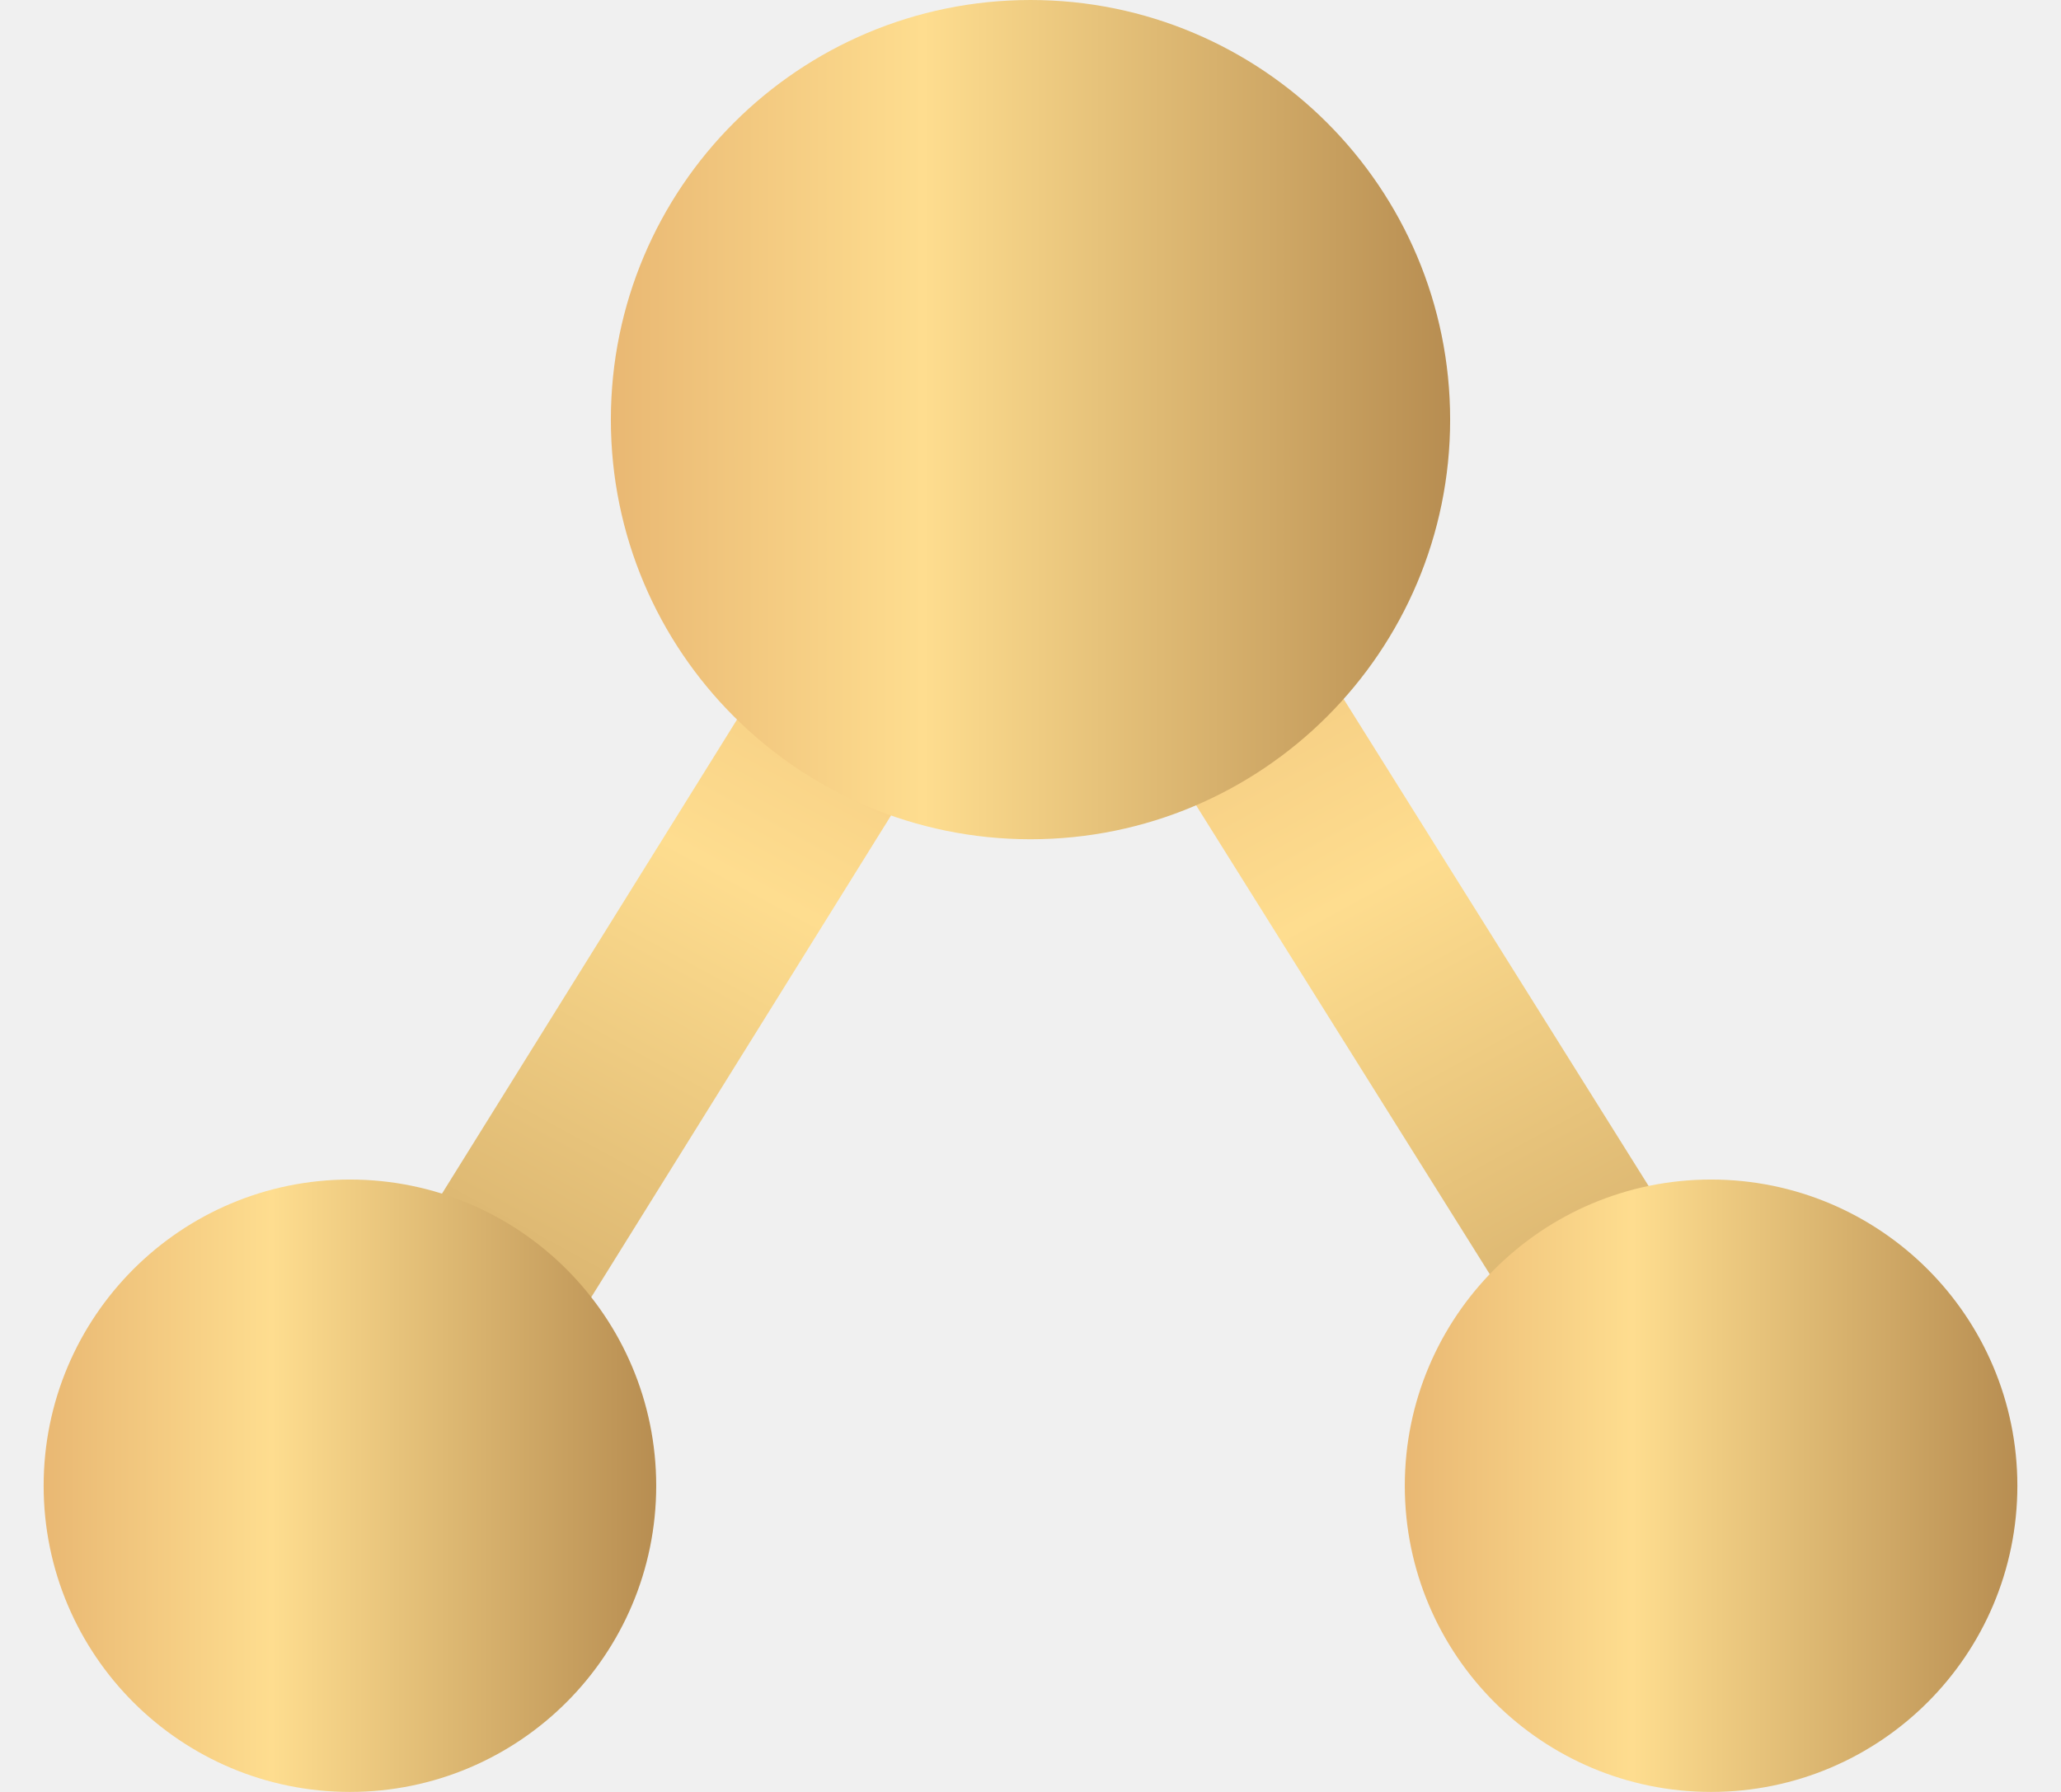
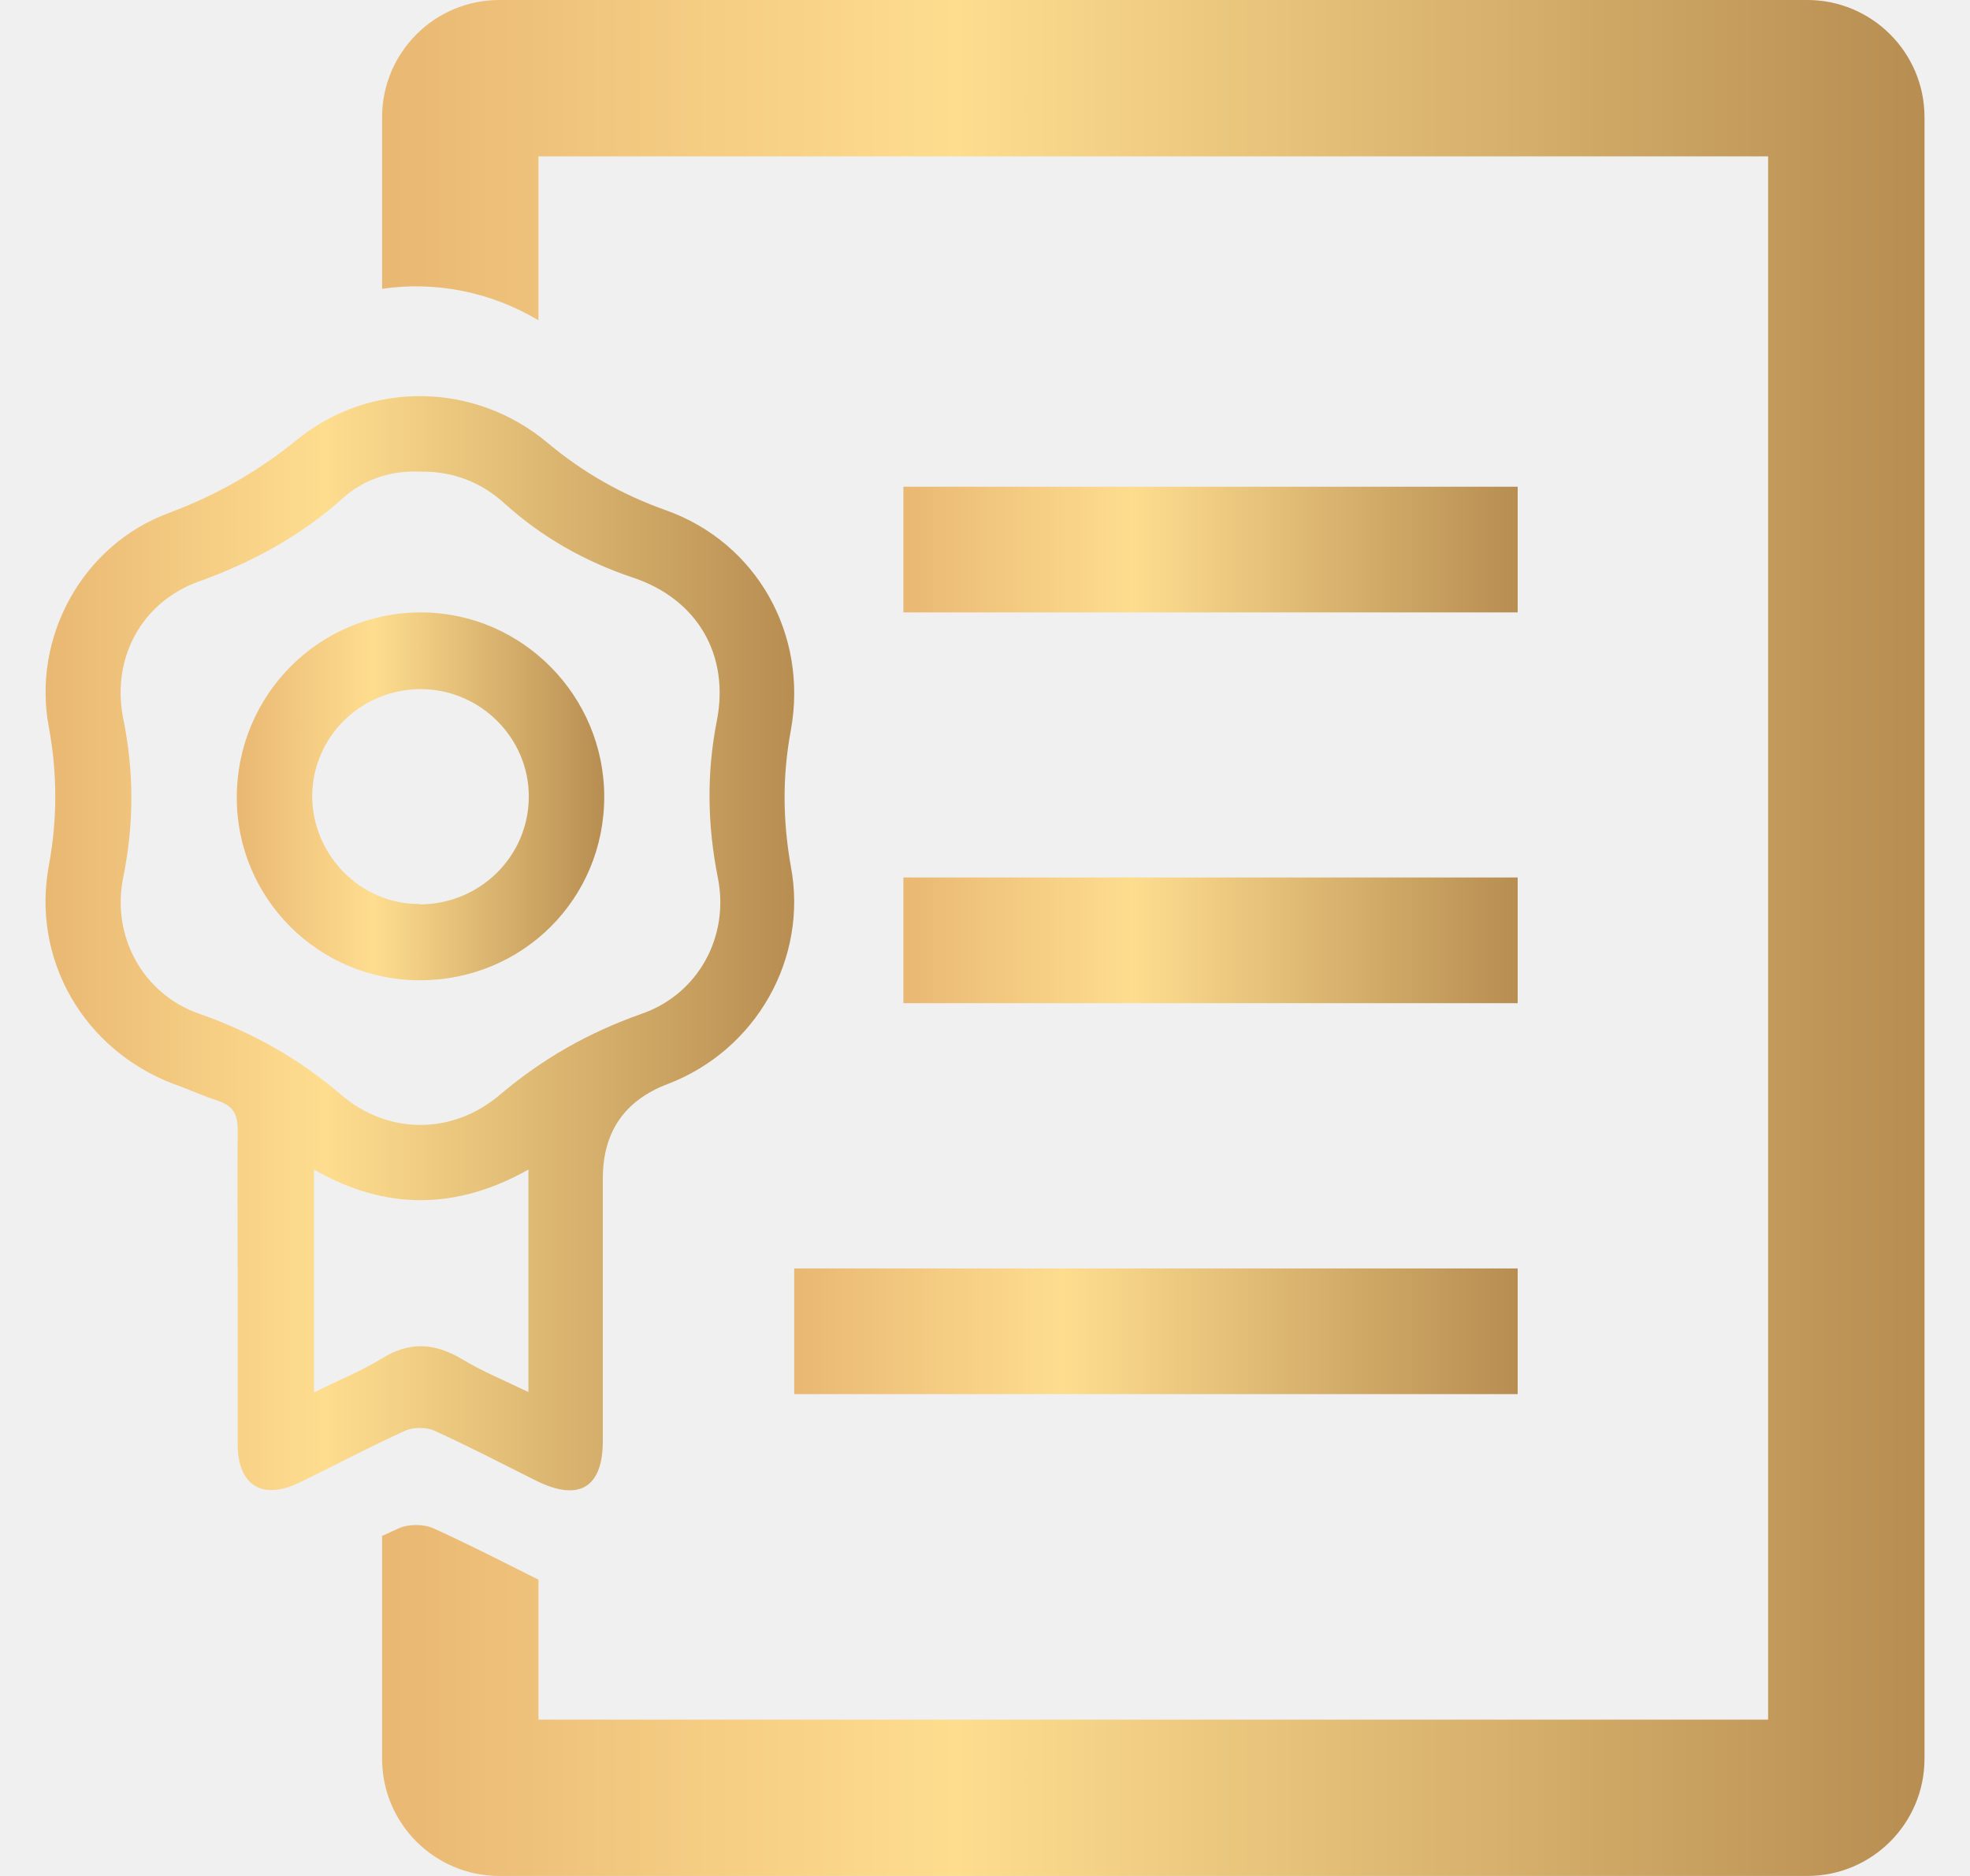
- <svg xmlns="http://www.w3.org/2000/svg" width="23" height="20" viewBox="0 0 23 20" fill="none">
-   <path d="M11.5 4.684L2.877 18.542" stroke="url(#paint0_linear_4906_30423)" stroke-width="2.025" />
-   <path d="M12.006 4.937L20.487 18.481" stroke="url(#paint1_linear_4906_30423)" stroke-width="2.025" />
-   <path d="M15.297 4.684C15.297 6.781 13.597 8.481 11.5 8.481C9.403 8.481 7.703 6.781 7.703 4.684C7.703 2.586 9.403 0.886 11.5 0.886C13.597 0.886 15.297 2.586 15.297 4.684Z" fill="url(#paint2_linear_4906_30423)" stroke="url(#paint3_linear_4906_30423)" stroke-width="1.772" />
-   <path d="M6.437 16.583C6.437 17.981 5.303 19.114 3.905 19.114C2.507 19.114 1.373 17.981 1.373 16.583C1.373 15.185 2.507 14.051 3.905 14.051C5.303 14.051 6.437 15.185 6.437 16.583Z" fill="url(#paint4_linear_4906_30423)" stroke="url(#paint5_linear_4906_30423)" stroke-width="1.772" />
-   <path d="M21.627 16.583C21.627 17.981 20.493 19.114 19.095 19.114C17.697 19.114 16.563 17.981 16.563 16.583C16.563 15.185 17.697 14.051 19.095 14.051C20.493 14.051 21.627 15.185 21.627 16.583Z" fill="url(#paint6_linear_4906_30423)" stroke="url(#paint7_linear_4906_30423)" stroke-width="1.772" />
+ <svg xmlns="http://www.w3.org/2000/svg" width="21" height="20" viewBox="0 0 21 20" fill="none">
+   <g id="Frame" clip-path="url(#clip0_6186_39103)">
+     <path id="Subtract" fill-rule="evenodd" clip-rule="evenodd" d="M5.74 3.415V1.667H18.848V18.333H5.74V16.841C5.702 16.822 5.664 16.803 5.626 16.784L5.626 16.784C5.292 16.616 4.959 16.447 4.619 16.293C4.516 16.247 4.355 16.247 4.252 16.293C4.192 16.32 4.133 16.347 4.073 16.375V18.75C4.073 19.44 4.633 20 5.323 20H19.265C19.955 20 20.515 19.44 20.515 18.75V1.25C20.515 0.56 19.955 0 19.265 0H5.323C4.633 0 4.073 0.56 4.073 1.25V3.079C4.64 2.996 5.231 3.11 5.74 3.415Z" fill="url(#paint0_linear_6186_39103)" />
+     <g id="Group 296">
+       <path id="Vector" d="M2.534 13.722C2.534 13.162 2.529 12.603 2.534 12.043C2.534 11.876 2.481 11.79 2.328 11.737C2.166 11.685 2.013 11.613 1.85 11.556C0.894 11.192 0.334 10.231 0.521 9.227C0.612 8.734 0.612 8.246 0.521 7.754C0.339 6.793 0.879 5.808 1.802 5.468C2.304 5.281 2.749 5.028 3.165 4.689C3.945 4.053 5.064 4.072 5.838 4.722C6.216 5.038 6.627 5.272 7.096 5.439C8.067 5.784 8.617 6.764 8.43 7.787C8.339 8.275 8.344 8.748 8.43 9.236C8.617 10.221 8.057 11.197 7.12 11.556C6.658 11.731 6.426 12.067 6.426 12.565C6.426 13.497 6.426 14.43 6.426 15.362C6.426 15.859 6.173 16.012 5.719 15.788C5.355 15.606 4.997 15.419 4.628 15.252C4.542 15.214 4.408 15.214 4.322 15.252C3.94 15.424 3.567 15.625 3.189 15.807C2.797 15.998 2.534 15.835 2.534 15.4C2.534 14.841 2.534 14.281 2.534 13.722ZM4.485 5.028C4.184 5.014 3.892 5.1 3.662 5.305C3.208 5.712 2.692 5.994 2.118 6.2C1.506 6.42 1.185 7.022 1.314 7.663C1.429 8.227 1.429 8.787 1.314 9.351C1.185 9.977 1.52 10.599 2.127 10.809C2.687 11.006 3.184 11.283 3.634 11.67C4.136 12.101 4.824 12.101 5.331 11.67C5.781 11.288 6.278 11.006 6.838 10.809C7.445 10.599 7.78 9.982 7.651 9.351C7.541 8.796 7.531 8.246 7.641 7.687C7.78 6.984 7.435 6.391 6.756 6.161C6.24 5.989 5.781 5.731 5.379 5.368C5.131 5.143 4.834 5.023 4.48 5.028H4.485ZM3.347 12.474V14.845C3.605 14.716 3.844 14.621 4.064 14.487C4.361 14.3 4.628 14.315 4.92 14.487C5.14 14.621 5.384 14.721 5.633 14.841V12.469C4.868 12.899 4.112 12.909 3.347 12.469V12.474Z" fill="url(#paint1_linear_6186_39103)" />
+       <path id="Vector_2" d="M4.475 10.451C3.399 10.451 2.524 9.58 2.524 8.504C2.524 7.404 3.409 6.52 4.504 6.529C5.57 6.539 6.441 7.419 6.441 8.495C6.441 9.585 5.57 10.451 4.475 10.451ZM4.47 9.642C5.116 9.642 5.637 9.131 5.637 8.49C5.637 7.864 5.116 7.347 4.485 7.347C3.849 7.347 3.332 7.854 3.328 8.485C3.328 9.112 3.839 9.638 4.466 9.638L4.47 9.642Z" fill="url(#paint2_linear_6186_39103)" />
+     </g>
+     <rect id="Rectangle 1436" x="9.63" y="5.189" width="6.548" height="1.34" fill="url(#paint3_linear_6186_39103)" />
+     <rect id="Rectangle 1437" x="9.63" y="9.355" width="6.548" height="1.34" fill="url(#paint4_linear_6186_39103)" />
+     <rect id="Rectangle 1438" x="8.466" y="13.523" width="7.712" height="1.34" fill="url(#paint5_linear_6186_39103)" />
+   </g>
  <defs>
-     <linearGradient id="paint0_linear_4906_30423" x1="11.075" y1="4.487" x2="3.272" y2="18.793" gradientUnits="userSpaceOnUse">
+     <linearGradient id="paint0_linear_6186_39103" x1="4.105" y1="10" x2="20.546" y2="10" gradientUnits="userSpaceOnUse">
      <stop stop-color="#E9B873" />
      <stop offset="0.37" stop-color="#FEDD8F" />
      <stop offset="1" stop-color="#B78D51" />
    </linearGradient>
-     <linearGradient id="paint1_linear_4906_30423" x1="12.442" y1="4.734" x2="20.081" y2="18.738" gradientUnits="userSpaceOnUse">
+     <linearGradient id="paint1_linear_6186_39103" x1="0.5" y1="10.056" x2="8.481" y2="10.056" gradientUnits="userSpaceOnUse">
      <stop stop-color="#E9B873" />
      <stop offset="0.37" stop-color="#FEDD8F" />
      <stop offset="1" stop-color="#B78D51" />
    </linearGradient>
-     <linearGradient id="paint2_linear_4906_30423" x1="6.834" y1="4.684" x2="16.201" y2="4.684" gradientUnits="userSpaceOnUse">
+     <linearGradient id="paint2_linear_6186_39103" x1="2.532" y1="8.49" x2="6.448" y2="8.49" gradientUnits="userSpaceOnUse">
      <stop stop-color="#E9B873" />
      <stop offset="0.37" stop-color="#FEDD8F" />
      <stop offset="1" stop-color="#B78D51" />
    </linearGradient>
-     <linearGradient id="paint3_linear_4906_30423" x1="6.834" y1="4.684" x2="16.201" y2="4.684" gradientUnits="userSpaceOnUse">
+     <linearGradient id="paint3_linear_6186_39103" x1="9.642" y1="5.859" x2="16.191" y2="5.859" gradientUnits="userSpaceOnUse">
      <stop stop-color="#E9B873" />
      <stop offset="0.37" stop-color="#FEDD8F" />
      <stop offset="1" stop-color="#B78D51" />
    </linearGradient>
-     <linearGradient id="paint4_linear_4906_30423" x1="0.5" y1="16.583" x2="7.336" y2="16.583" gradientUnits="userSpaceOnUse">
+     <linearGradient id="paint4_linear_6186_39103" x1="9.642" y1="10.025" x2="16.191" y2="10.025" gradientUnits="userSpaceOnUse">
      <stop stop-color="#E9B873" />
      <stop offset="0.37" stop-color="#FEDD8F" />
      <stop offset="1" stop-color="#B78D51" />
    </linearGradient>
-     <linearGradient id="paint5_linear_4906_30423" x1="0.5" y1="16.583" x2="7.336" y2="16.583" gradientUnits="userSpaceOnUse">
+     <linearGradient id="paint5_linear_6186_39103" x1="8.481" y1="14.193" x2="16.193" y2="14.193" gradientUnits="userSpaceOnUse">
      <stop stop-color="#E9B873" />
      <stop offset="0.37" stop-color="#FEDD8F" />
      <stop offset="1" stop-color="#B78D51" />
    </linearGradient>
-     <linearGradient id="paint6_linear_4906_30423" x1="15.69" y1="16.583" x2="22.526" y2="16.583" gradientUnits="userSpaceOnUse">
-       <stop stop-color="#E9B873" />
-       <stop offset="0.37" stop-color="#FEDD8F" />
-       <stop offset="1" stop-color="#B78D51" />
-     </linearGradient>
-     <linearGradient id="paint7_linear_4906_30423" x1="15.69" y1="16.583" x2="22.526" y2="16.583" gradientUnits="userSpaceOnUse">
-       <stop stop-color="#E9B873" />
-       <stop offset="0.37" stop-color="#FEDD8F" />
-       <stop offset="1" stop-color="#B78D51" />
-     </linearGradient>
+     <clipPath id="clip0_6186_39103">
+       <rect width="20.03" height="20" fill="white" transform="translate(0.485107)" />
+     </clipPath>
  </defs>
</svg>
